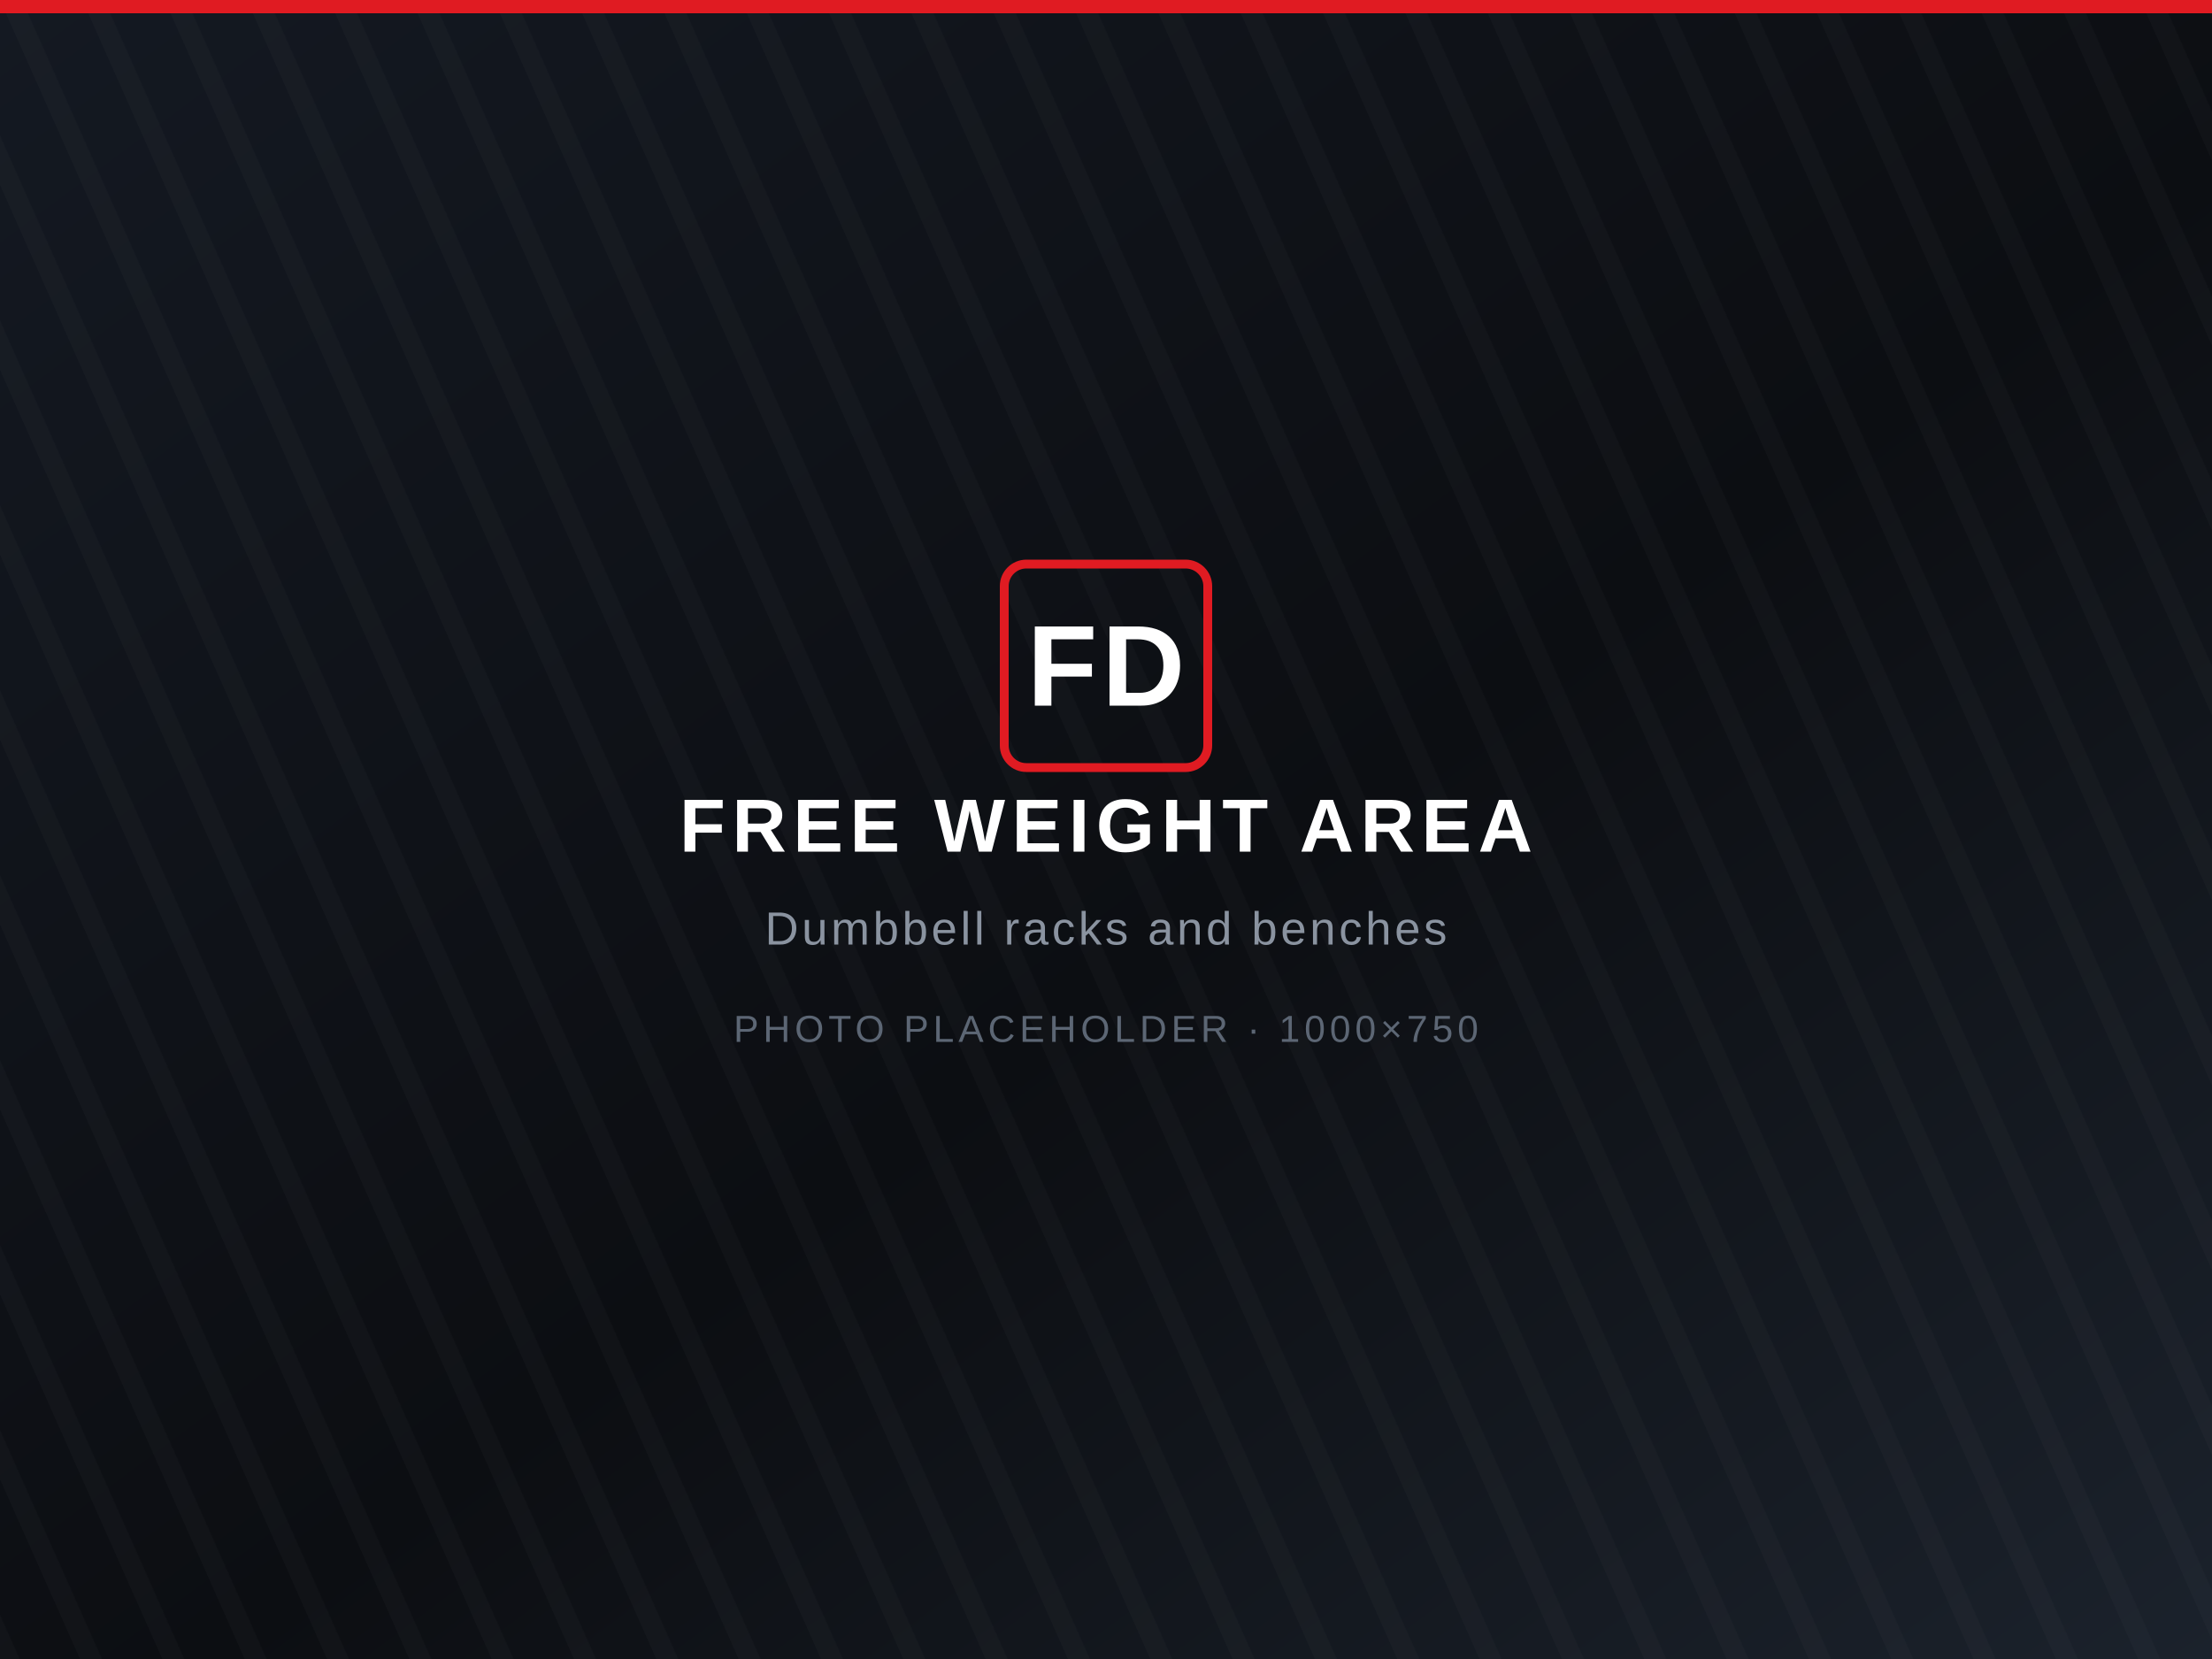
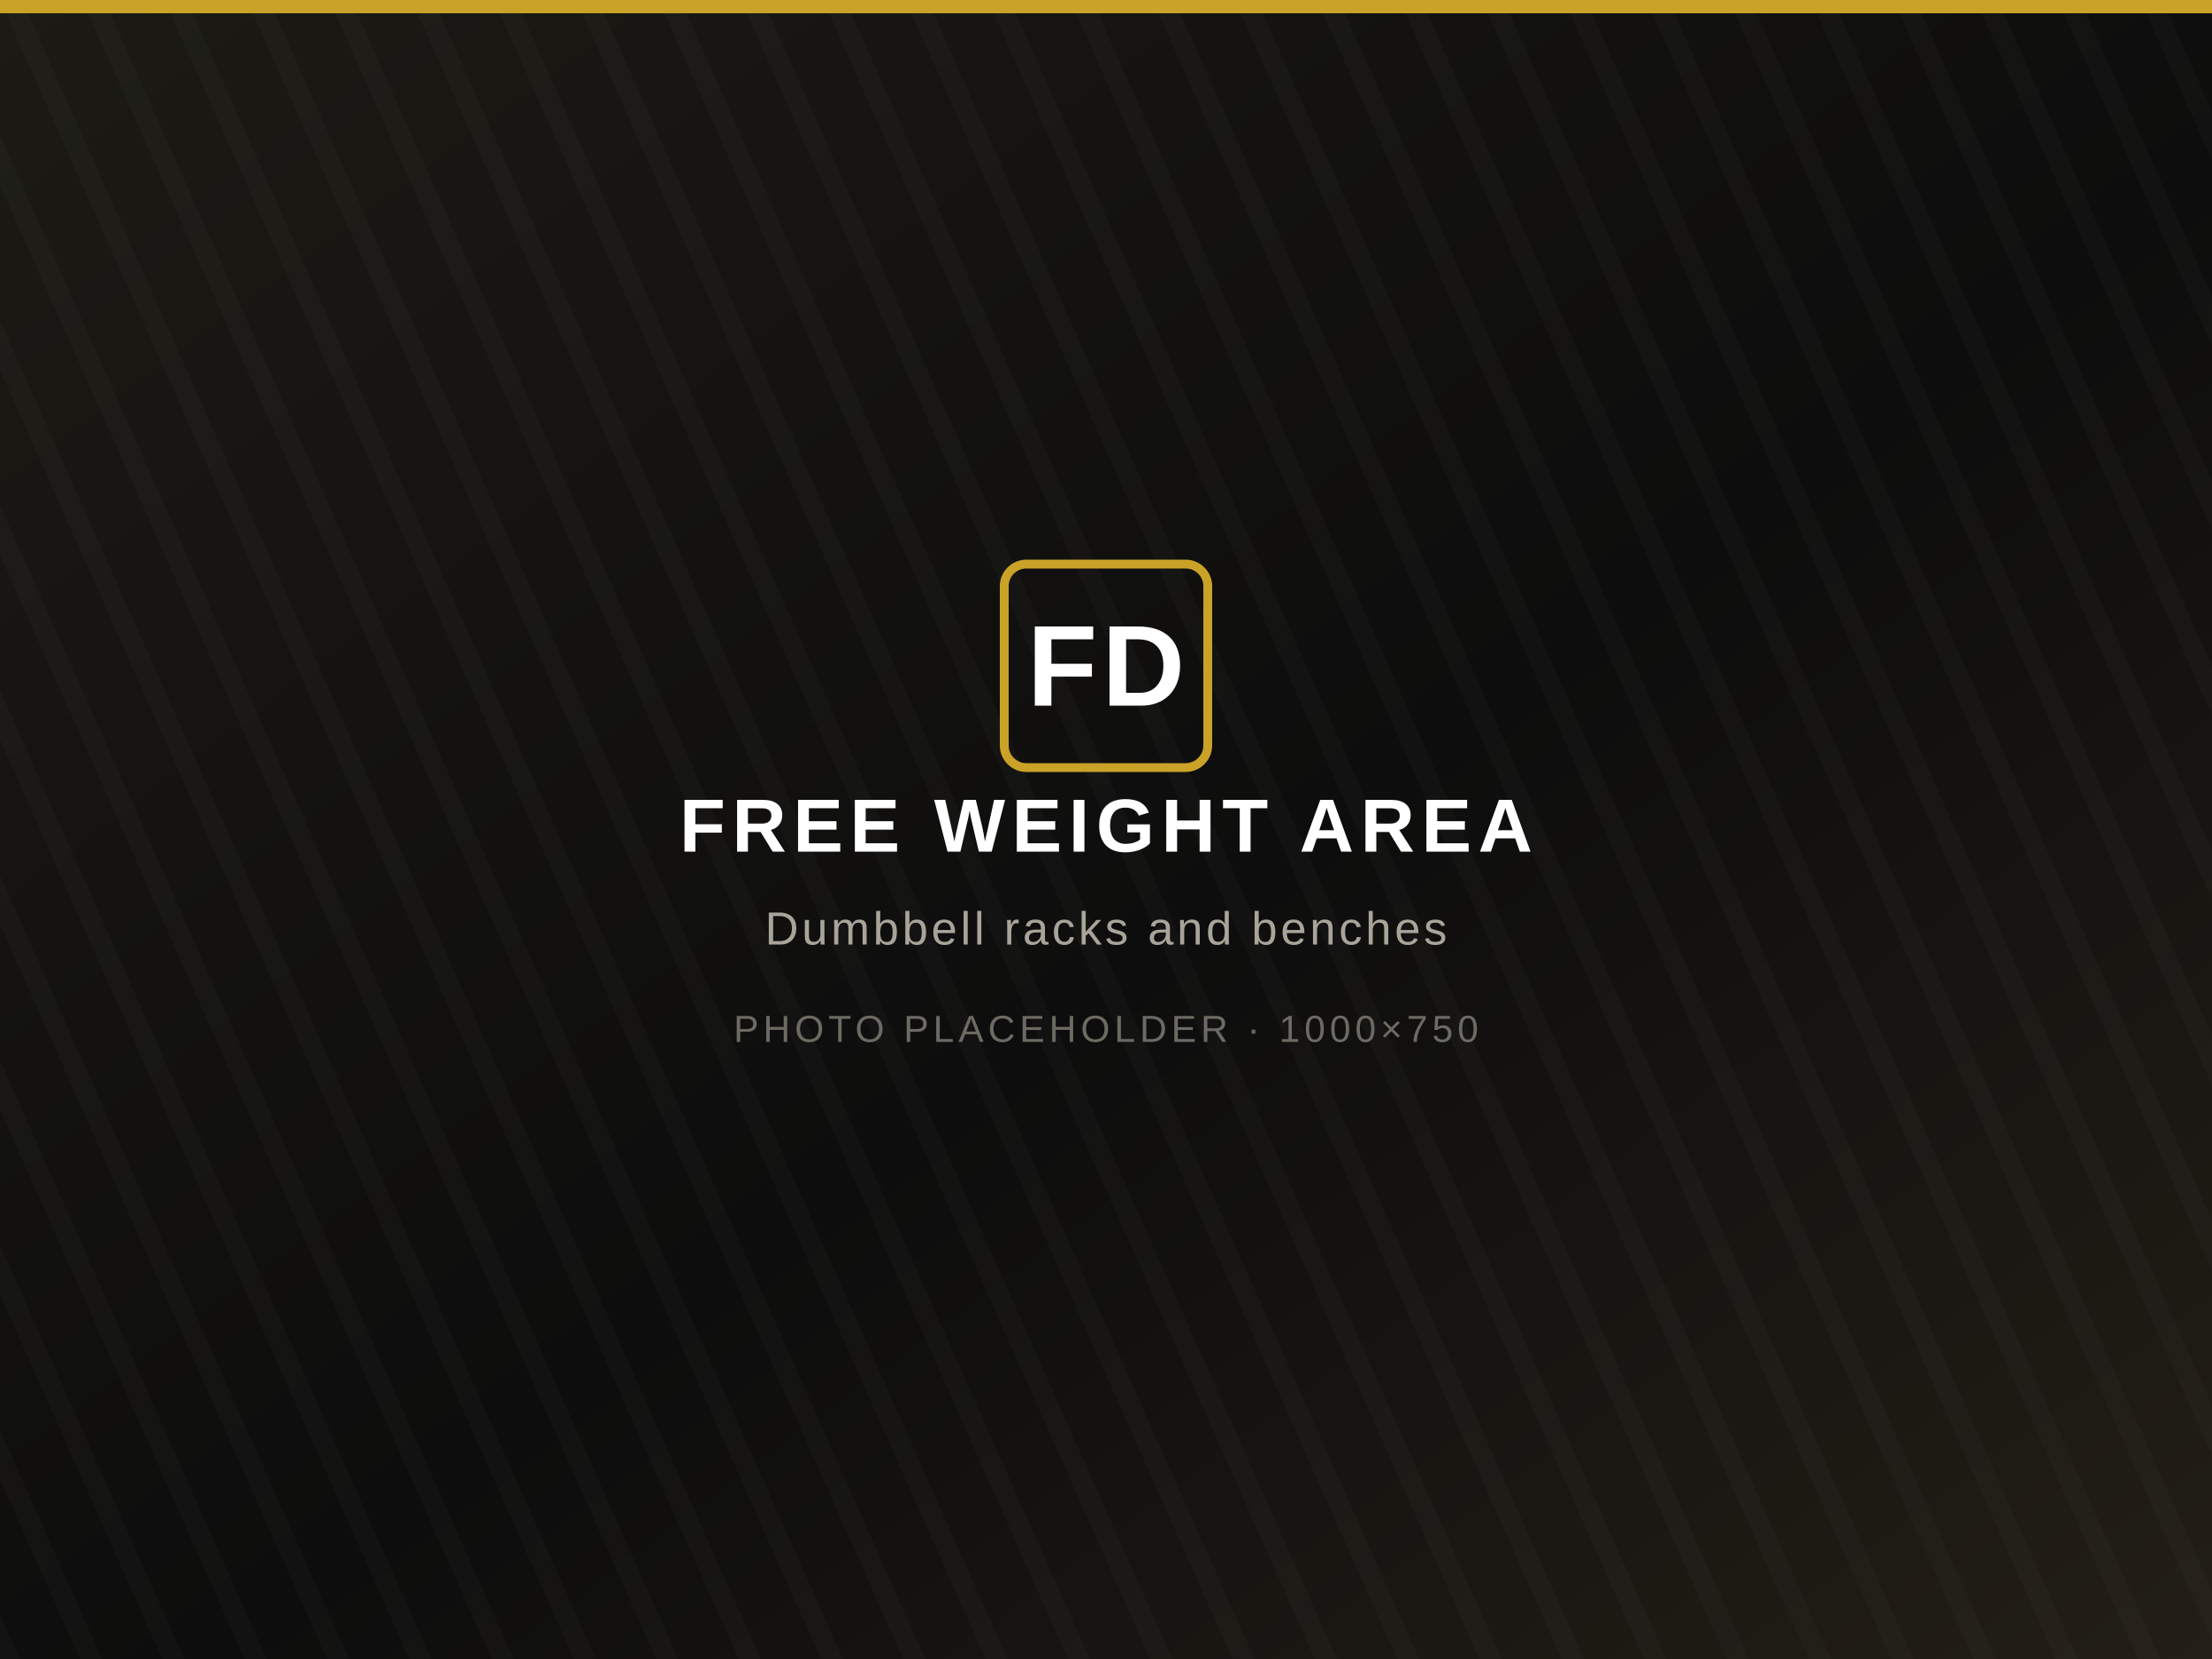
<svg xmlns="http://www.w3.org/2000/svg" viewBox="0 0 1000 750" width="1000" height="750" role="img" aria-label="FREE WEIGHT AREA">
  <defs>
    <linearGradient id="g" x1="0" y1="0" x2="1" y2="1">
-       <stop offset="0" stop-color="#141922" />
-       <stop offset="0.55" stop-color="#0C0E12" />
-       <stop offset="1" stop-color="#1B222C" />
+       <stop offset="0" stop-color="#1c1a14" />
+       <stop offset="0.55" stop-color="#0d0d0d" />
+       <stop offset="1" stop-color="#231f16" />
    </linearGradient>
    <pattern id="stripes" width="34" height="34" patternUnits="userSpaceOnUse" patternTransform="rotate(-24)">
      <rect width="34" height="34" fill="none" />
      <rect width="9" height="34" fill="#FFFFFF" opacity="0.022" />
    </pattern>
  </defs>
  <rect width="1000" height="750" fill="url(#g)" />
  <rect width="1000" height="750" fill="url(#stripes)" />
-   <rect x="0" y="0" width="1000" height="6" fill="#E01B22" />
+   <rect x="0" y="0" width="1000" height="6" fill="#c9a227" />
  <g transform="translate(500 375)" text-anchor="middle" font-family="'Barlow Condensed','Arial Narrow',Arial,sans-serif">
    <g transform="translate(0 -74)">
-       <rect x="-46" y="-46" width="92" height="92" rx="10" fill="none" stroke="#E01B22" stroke-width="4" />
+       <rect x="-46" y="-46" width="92" height="92" rx="10" fill="none" stroke="#c9a227" stroke-width="4" />
      <text y="18" font-size="52" font-weight="700" fill="#FFFFFF" letter-spacing="2">FD</text>
    </g>
    <text y="10" font-size="34" font-weight="700" fill="#FFFFFF" letter-spacing="3">FREE WEIGHT AREA</text>
-     <text y="52" font-size="21" font-weight="500" fill="#8A93A0" letter-spacing="1.5">Dumbbell racks and benches</text>
-     <text y="96" font-size="17" font-weight="500" fill="#5C6674" letter-spacing="2">PHOTO PLACEHOLDER · 1000×750</text>
+     <text y="52" font-size="21" font-weight="500" fill="#a8a49a" letter-spacing="1.5">Dumbbell racks and benches</text>
+     <text y="96" font-size="17" font-weight="500" fill="#6d6a63" letter-spacing="2">PHOTO PLACEHOLDER · 1000×750</text>
  </g>
</svg>
